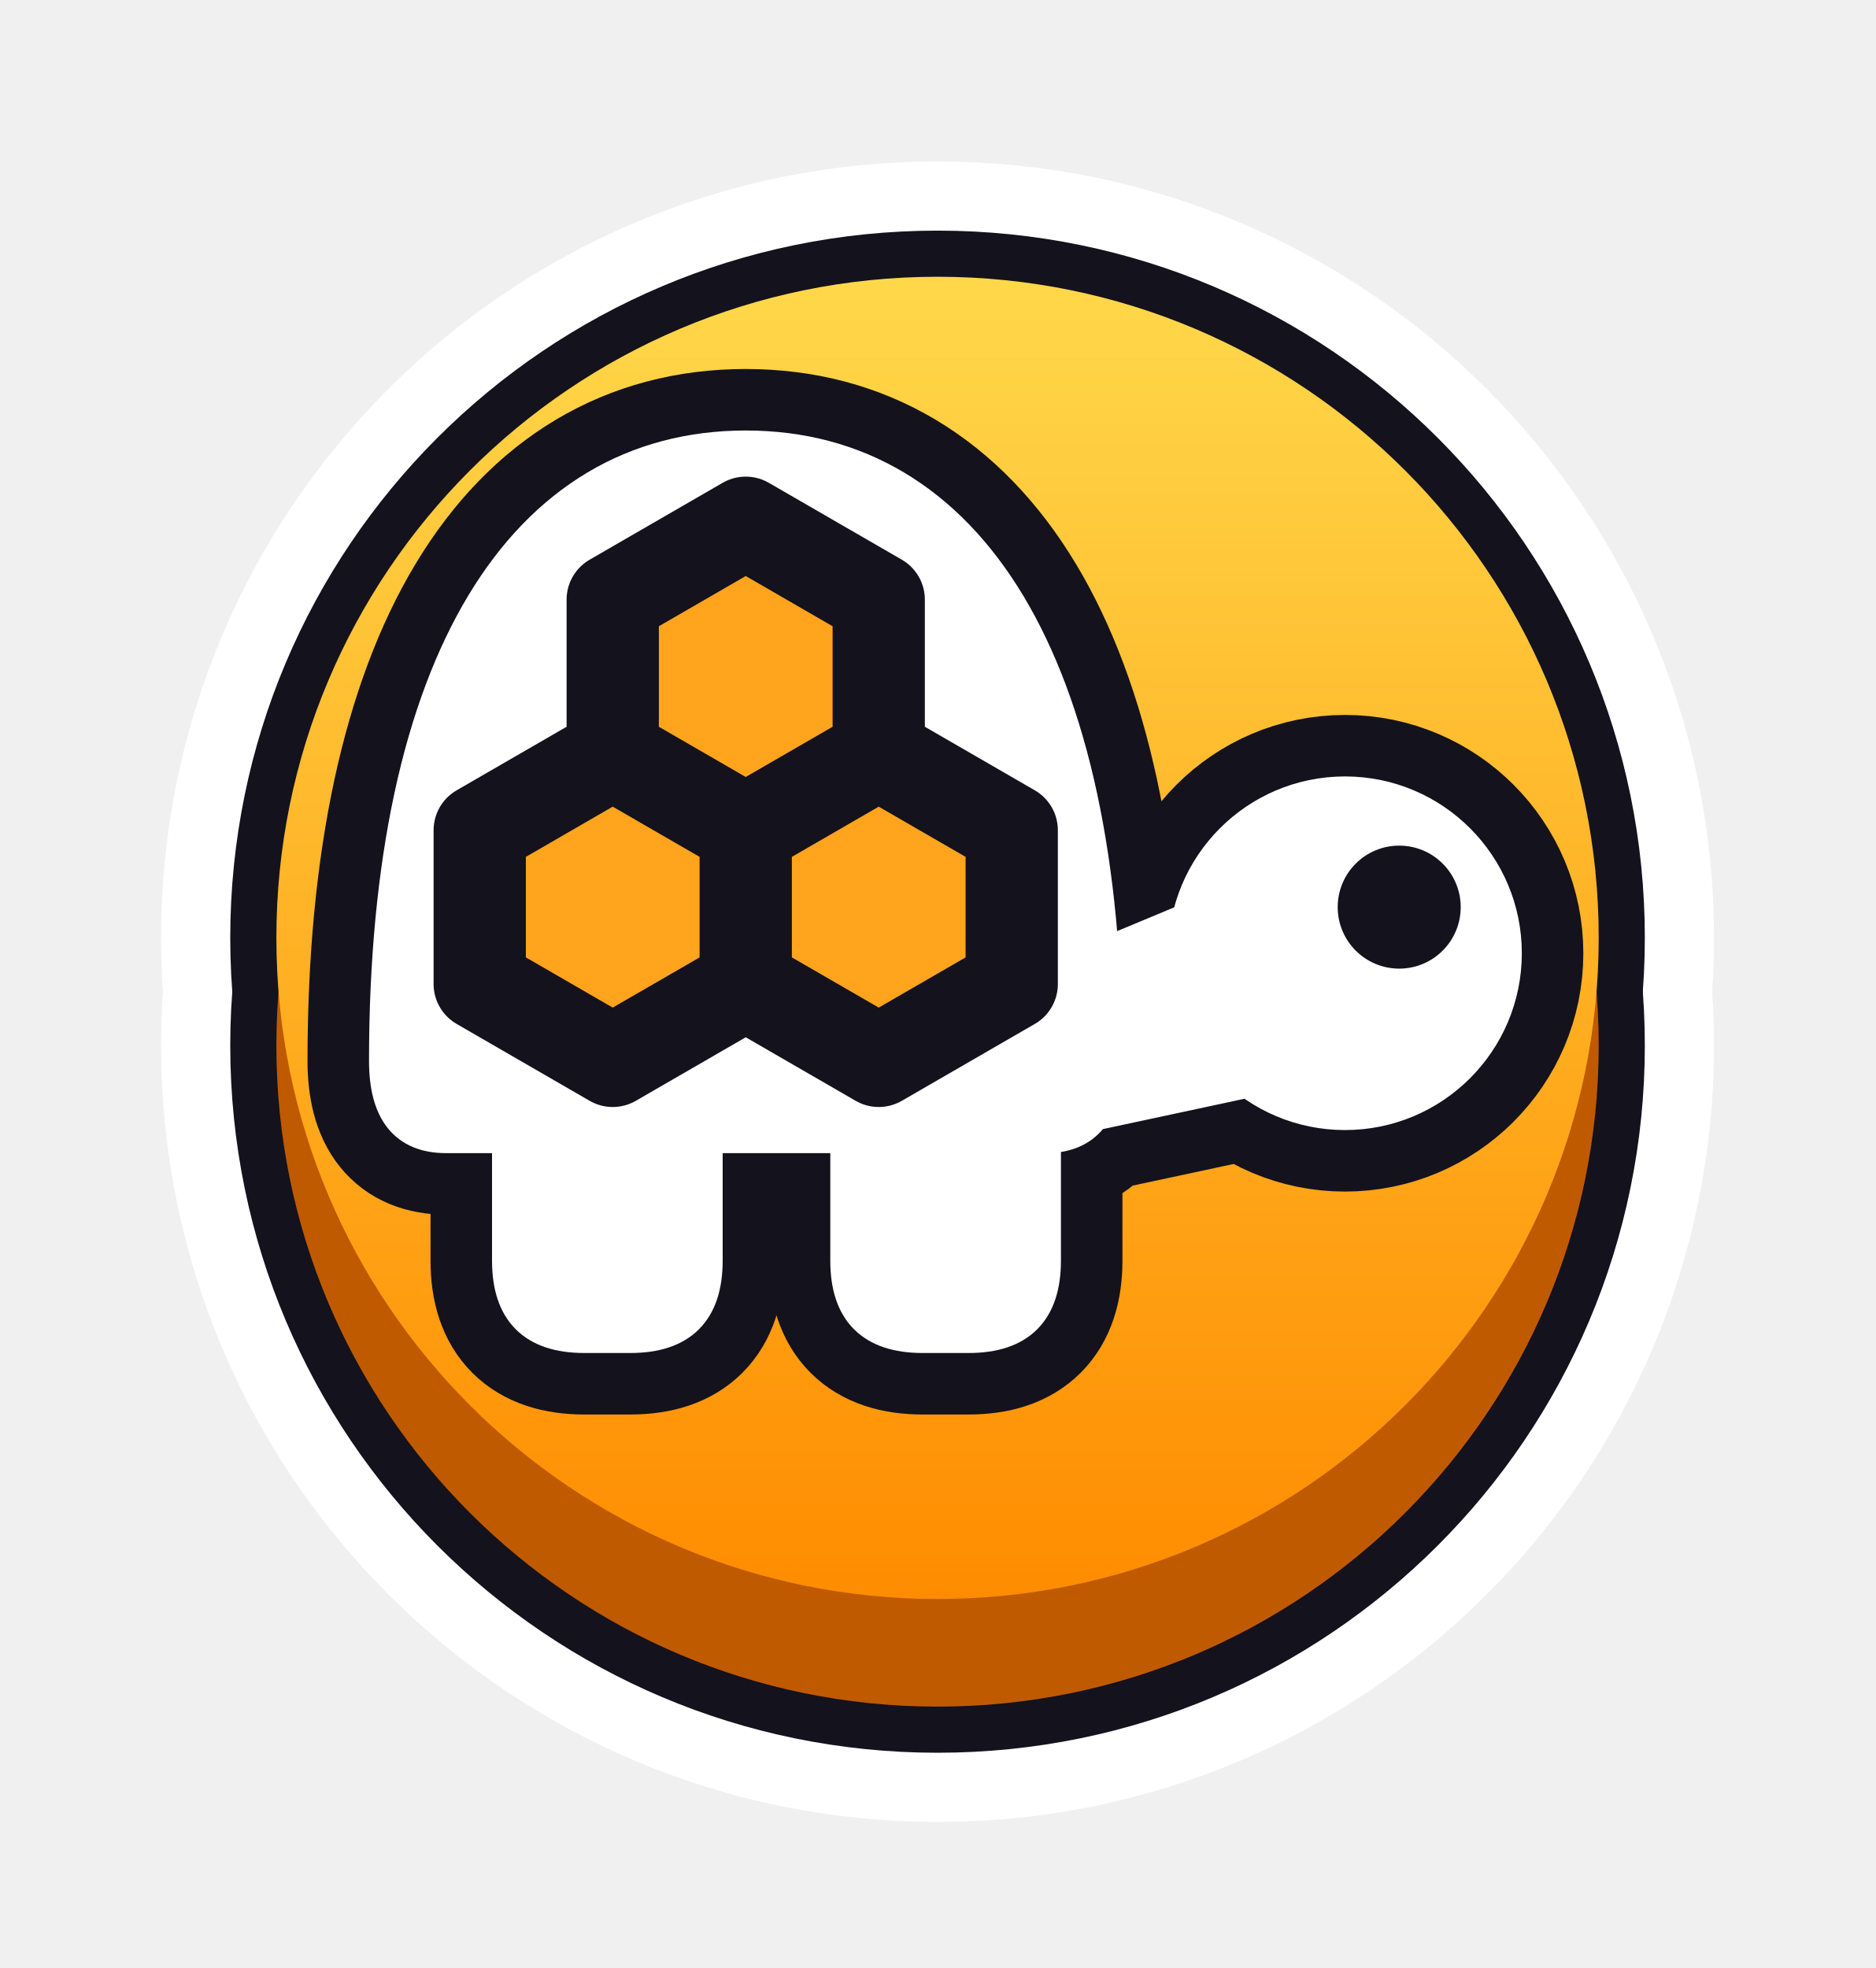
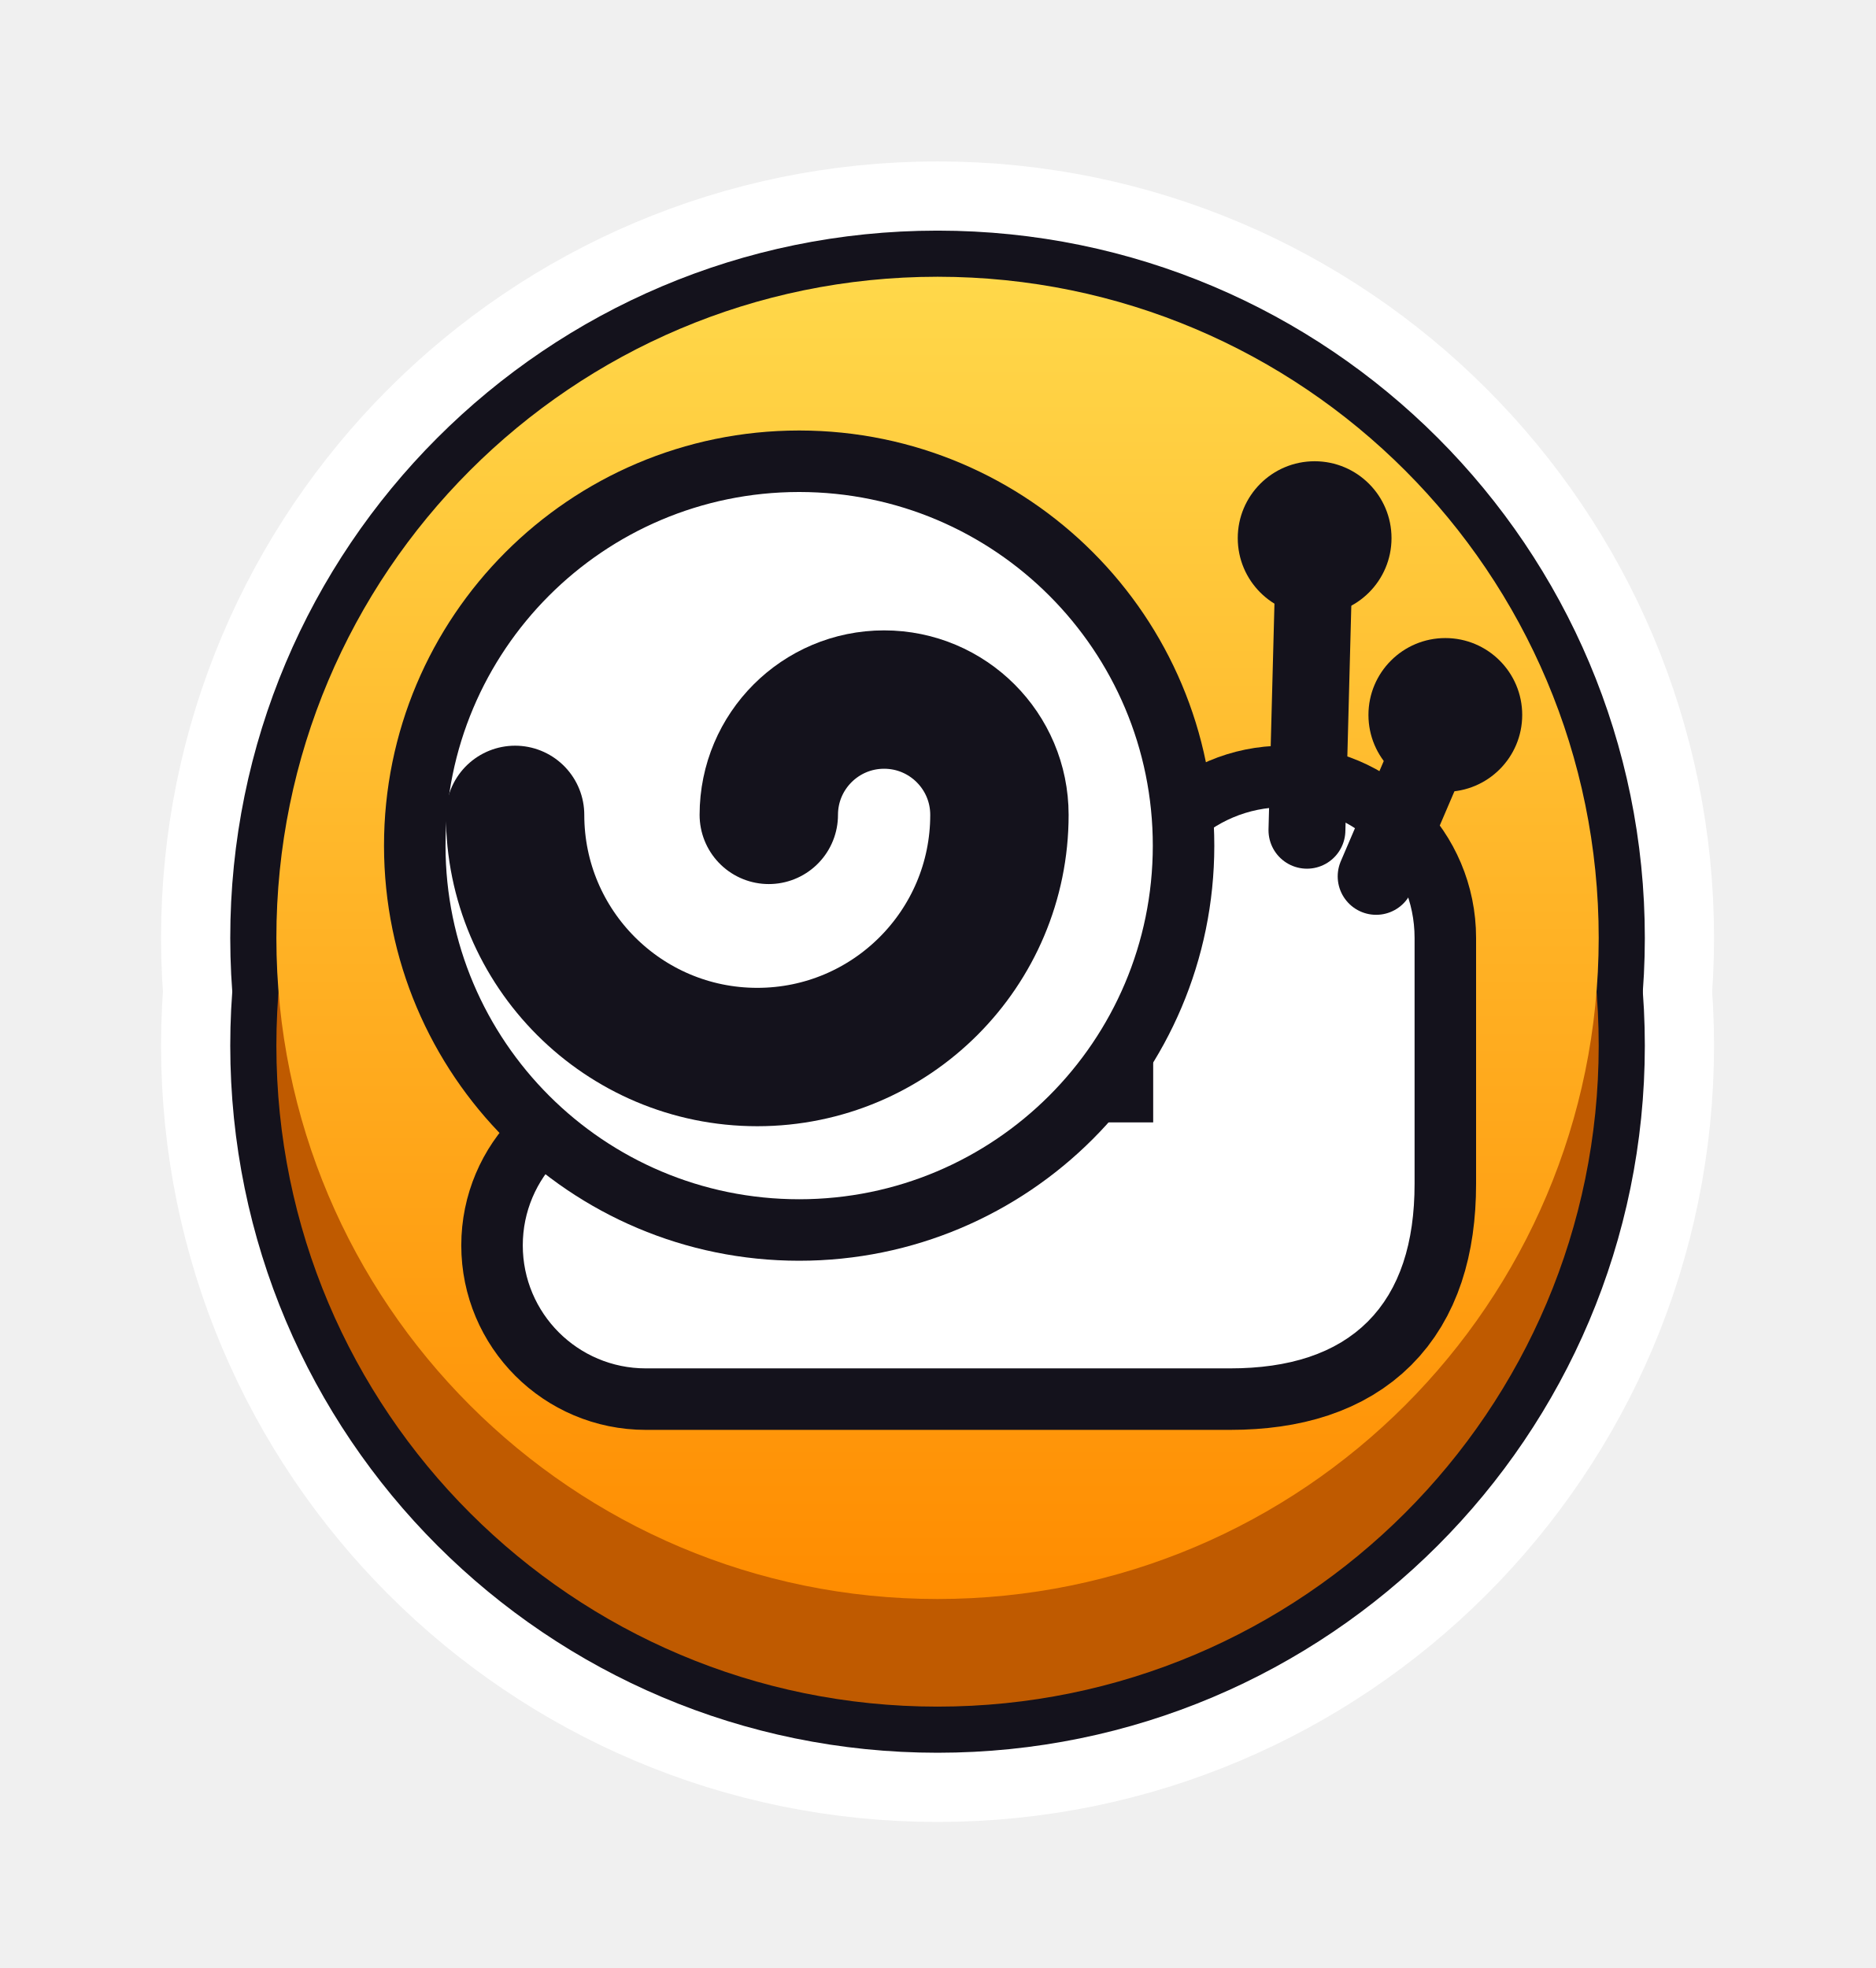
<svg xmlns="http://www.w3.org/2000/svg" viewBox="-22 -22 244 256" width="244" height="256">
  <defs>
    <linearGradient id="g" x1="0" y1="0" x2="0" y2="1">
      <stop offset="0" stop-color="#FFD84A" />
      <stop offset="1" stop-color="#FF8C00" />
    </linearGradient>
  </defs>
  <path d="M100,14 A86,86 0 1,1 99.9,14 Z" transform="translate(0,0)" fill="#fff" stroke="#fff" stroke-width="30" stroke-linejoin="round" />
  <path d="M100,14 A86,86 0 1,1 99.9,14 Z" transform="translate(0,14)" fill="#fff" stroke="#fff" stroke-width="30" stroke-linejoin="round" />
  <path d="M100,14 A86,86 0 1,1 99.9,14 Z" transform="translate(0,0)" fill="#14121C" stroke="#14121C" stroke-width="12" stroke-linejoin="round" />
  <path d="M100,14 A86,86 0 1,1 99.9,14 Z" transform="translate(0,14)" fill="#14121C" stroke="#14121C" stroke-width="12" stroke-linejoin="round" />
  <path d="M100,14 A86,86 0 1,1 99.9,14 Z" transform="translate(0,14)" fill="#BF5A00" />
  <path d="M100,14 A86,86 0 1,1 99.9,14 Z" transform="translate(0,0)" fill="url(#g)" />
  <path d="M44,78 A60,60 0 0,1 78,40" fill="none" stroke="#fff" stroke-opacity="0.55" stroke-width="10" stroke-linecap="round" />
-   <path d="M36,126 Q28,126 28,116 C28,64 46,36 75,36 C104,36 122,64 122,116 Q122,126 114,126 Z M153,81 A21,21 0 1,1 152.9,81 Z M112,106 L136,96 L144,118 L116,124 Z M44,116 L70,116 L70,142 Q70,152 60,152 L54,152 Q44,152 44,142 Z M88,116 L114,116 L114,142 Q114,152 104,152 L98,152 Q88,152 88,142 Z" fill="#14121C" stroke="#14121C" stroke-width="20" stroke-linejoin="round" />
-   <path d="M36,126 Q28,126 28,116 C28,64 46,36 75,36 C104,36 122,64 122,116 Q122,126 114,126 Z M153,81 A21,21 0 1,1 152.9,81 Z M112,106 L136,96 L144,118 L116,124 Z M44,116 L70,116 L70,142 Q70,152 60,152 L54,152 Q44,152 44,142 Z M88,116 L114,116 L114,142 Q114,152 104,152 L98,152 Q88,152 88,142 Z" fill="#fff" stroke="#fff" stroke-width="4" stroke-linejoin="round" />
-   <path d="M92.3,76.0 L75.0,86.0 L57.7,76.0 L57.7,56.0 L75.0,46.0 L92.3,56.0 Z M75.0,106.0 L57.7,116.0 L40.4,106.0 L40.4,86.0 L57.7,76.0 L75.0,86.0 Z M109.6,106.0 L92.3,116.0 L75.0,106.0 L75.0,86.0 L92.3,76.0 L109.6,86.0 Z" fill="#FFA41C" stroke="#14121C" stroke-width="12" stroke-linejoin="round" />
-   <circle cx="160" cy="96" r="8" fill="#14121C" />
+   <g transform="translate(2,0)">
+     <path d="M60,126 L128,126 L128,100 A15,15 0 0,1 158,100 L158,132 Q158,154 136,154 L60,154 A14,14 0 0,1 60,126 Z" fill="#14121C" stroke="#14121C" stroke-width="20" stroke-linejoin="round" />
+     <path d="M60,126 L128,126 L128,100 A15,15 0 0,1 158,100 L158,132 Q158,154 136,154 L60,154 A14,14 0 0,1 60,126 Z" fill="#fff" stroke="#fff" stroke-width="4" stroke-linejoin="round" />
+     <path d="M80,44 A44,44 0 1,1 79.9,44 Z" fill="#14121C" stroke="#14121C" stroke-width="20" stroke-linejoin="round" />
+     <path d="M80,44 A44,44 0 1,1 79.9,44 Z" fill="#fff" stroke="#fff" stroke-width="4" stroke-linejoin="round" />
+     <path d="M76,84 A15,15 0 1,1 106,84 A31.5,31.5 0 1,1 43,84" fill="none" stroke="#14121C" stroke-width="18" stroke-linecap="round" />
+     <path d="M146,86 L147,48 M155,92 L164,71" stroke="#14121C" stroke-width="10" stroke-linecap="round" />
+     <circle cx="147" cy="48" r="10" fill="#14121C" />
+     <circle cx="164" cy="71" r="10" fill="#14121C" />
+   </g>
</svg>
